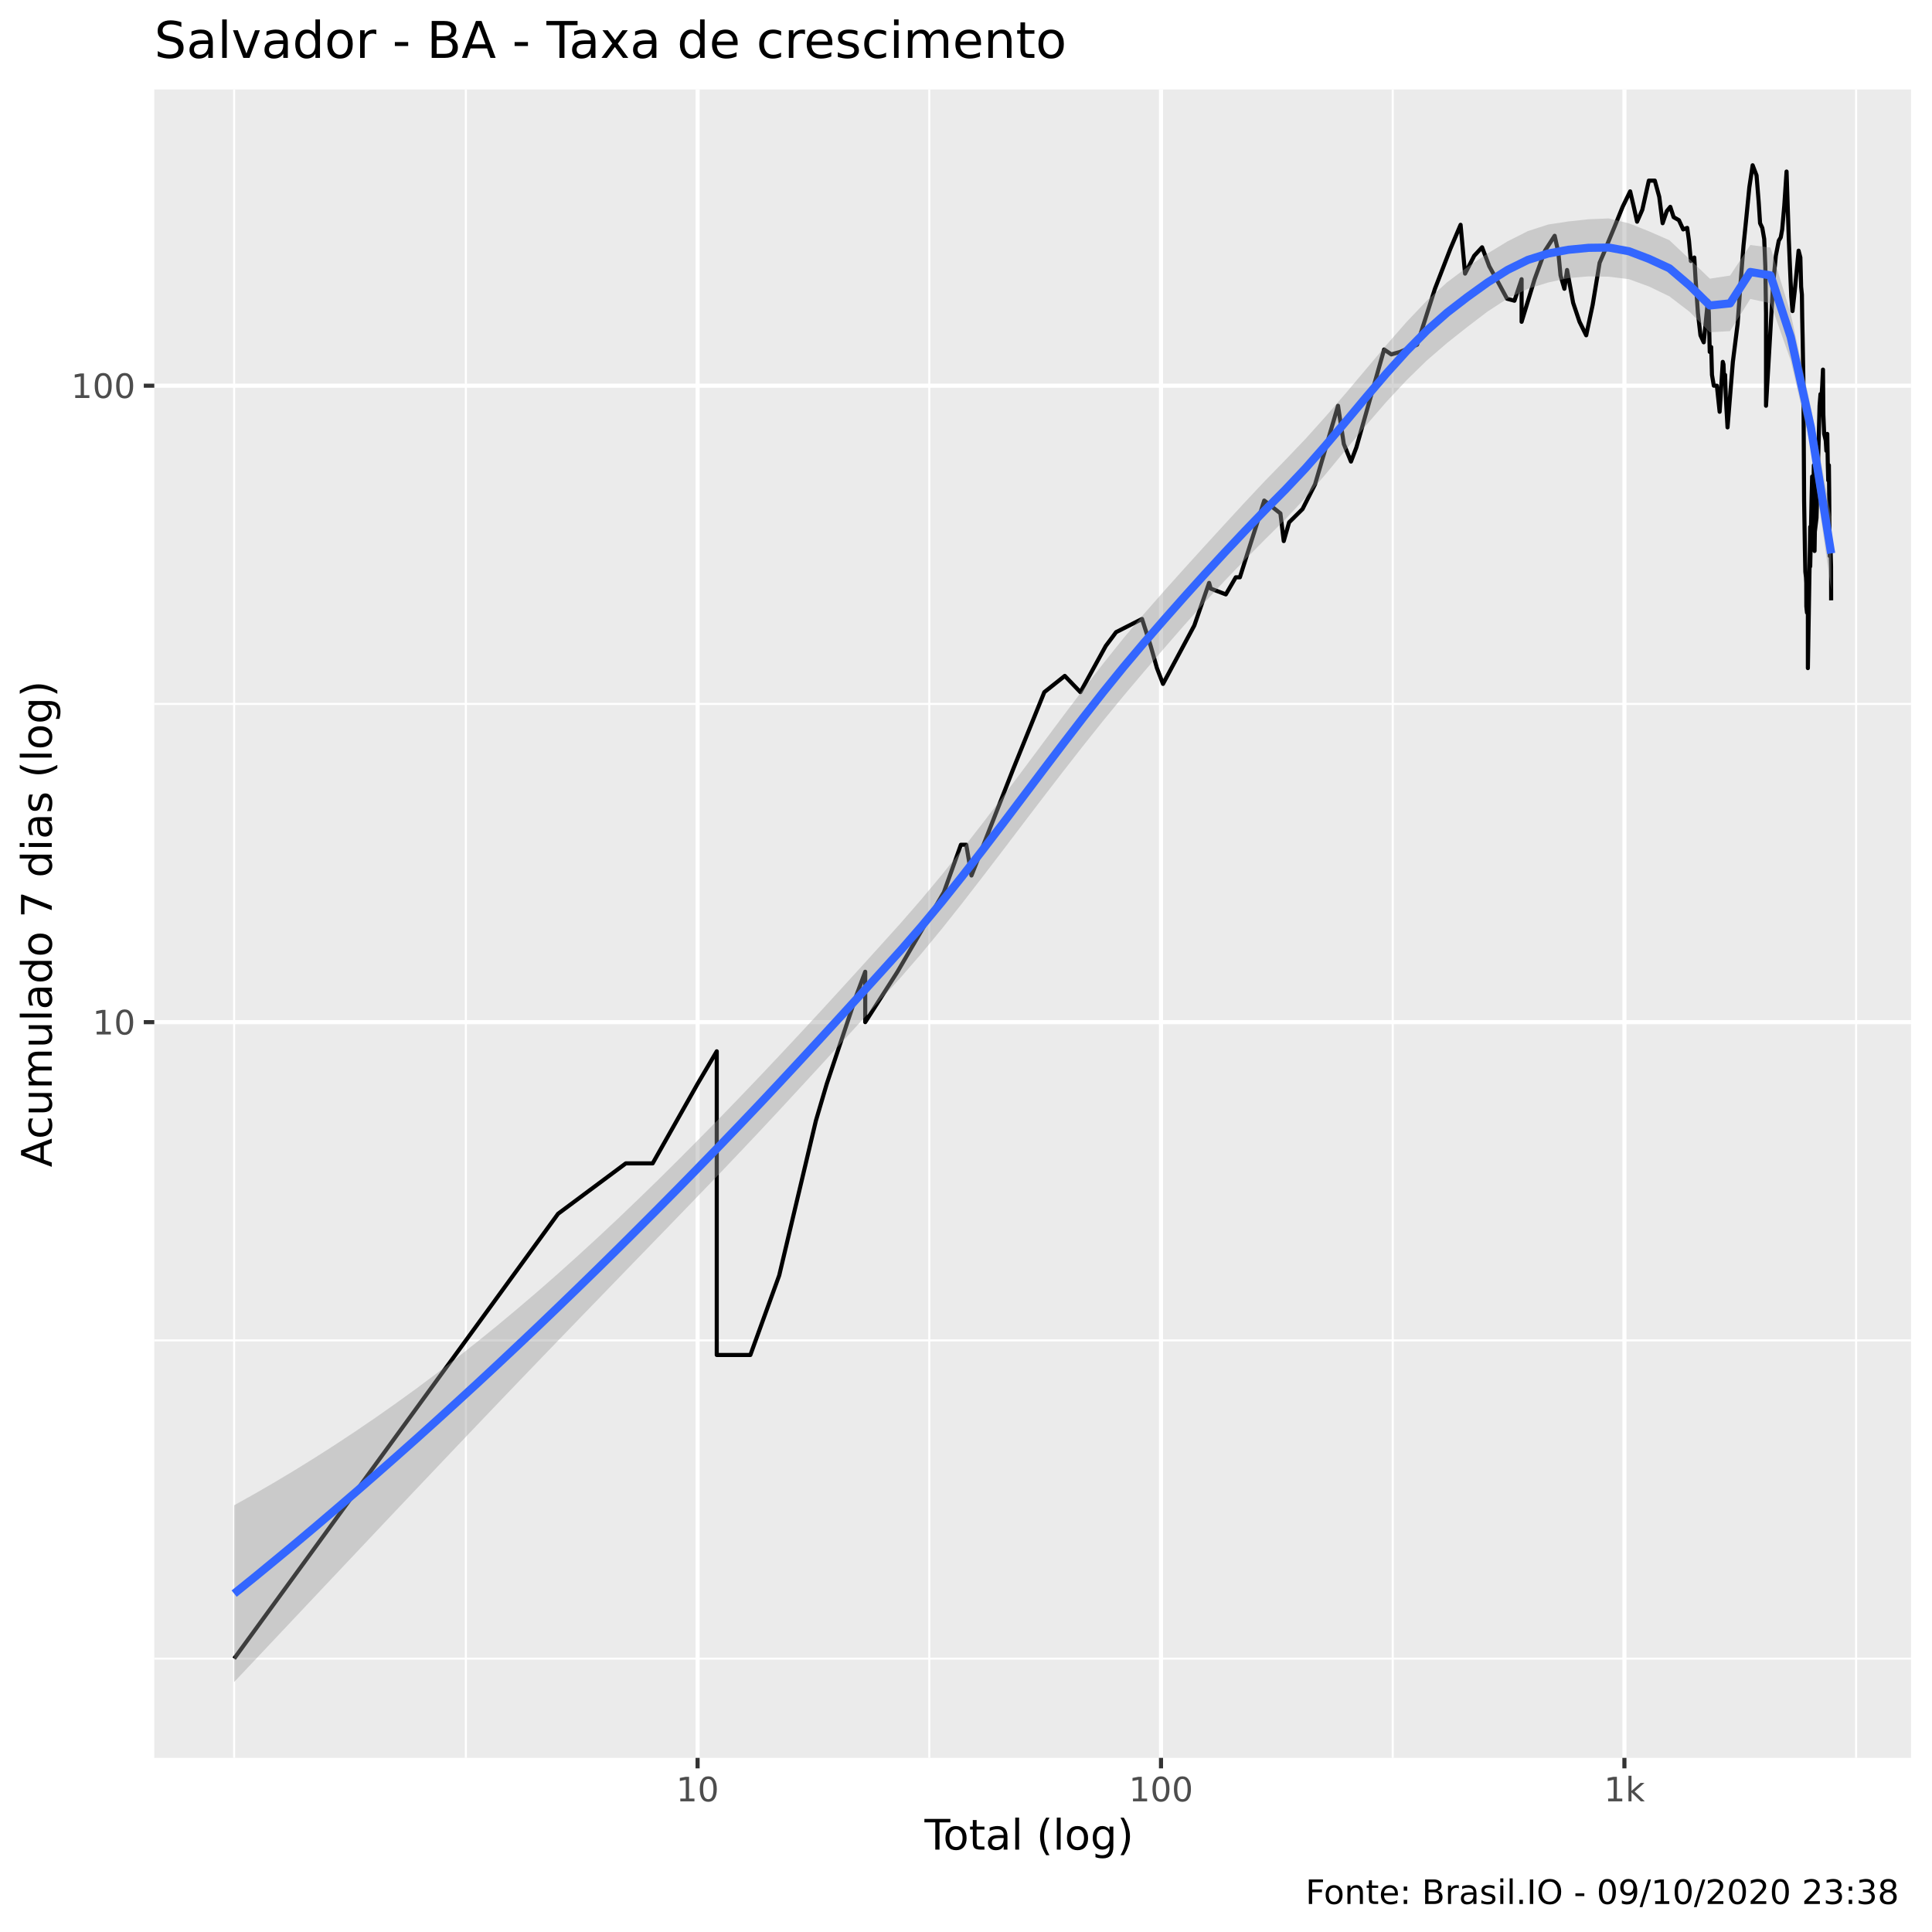
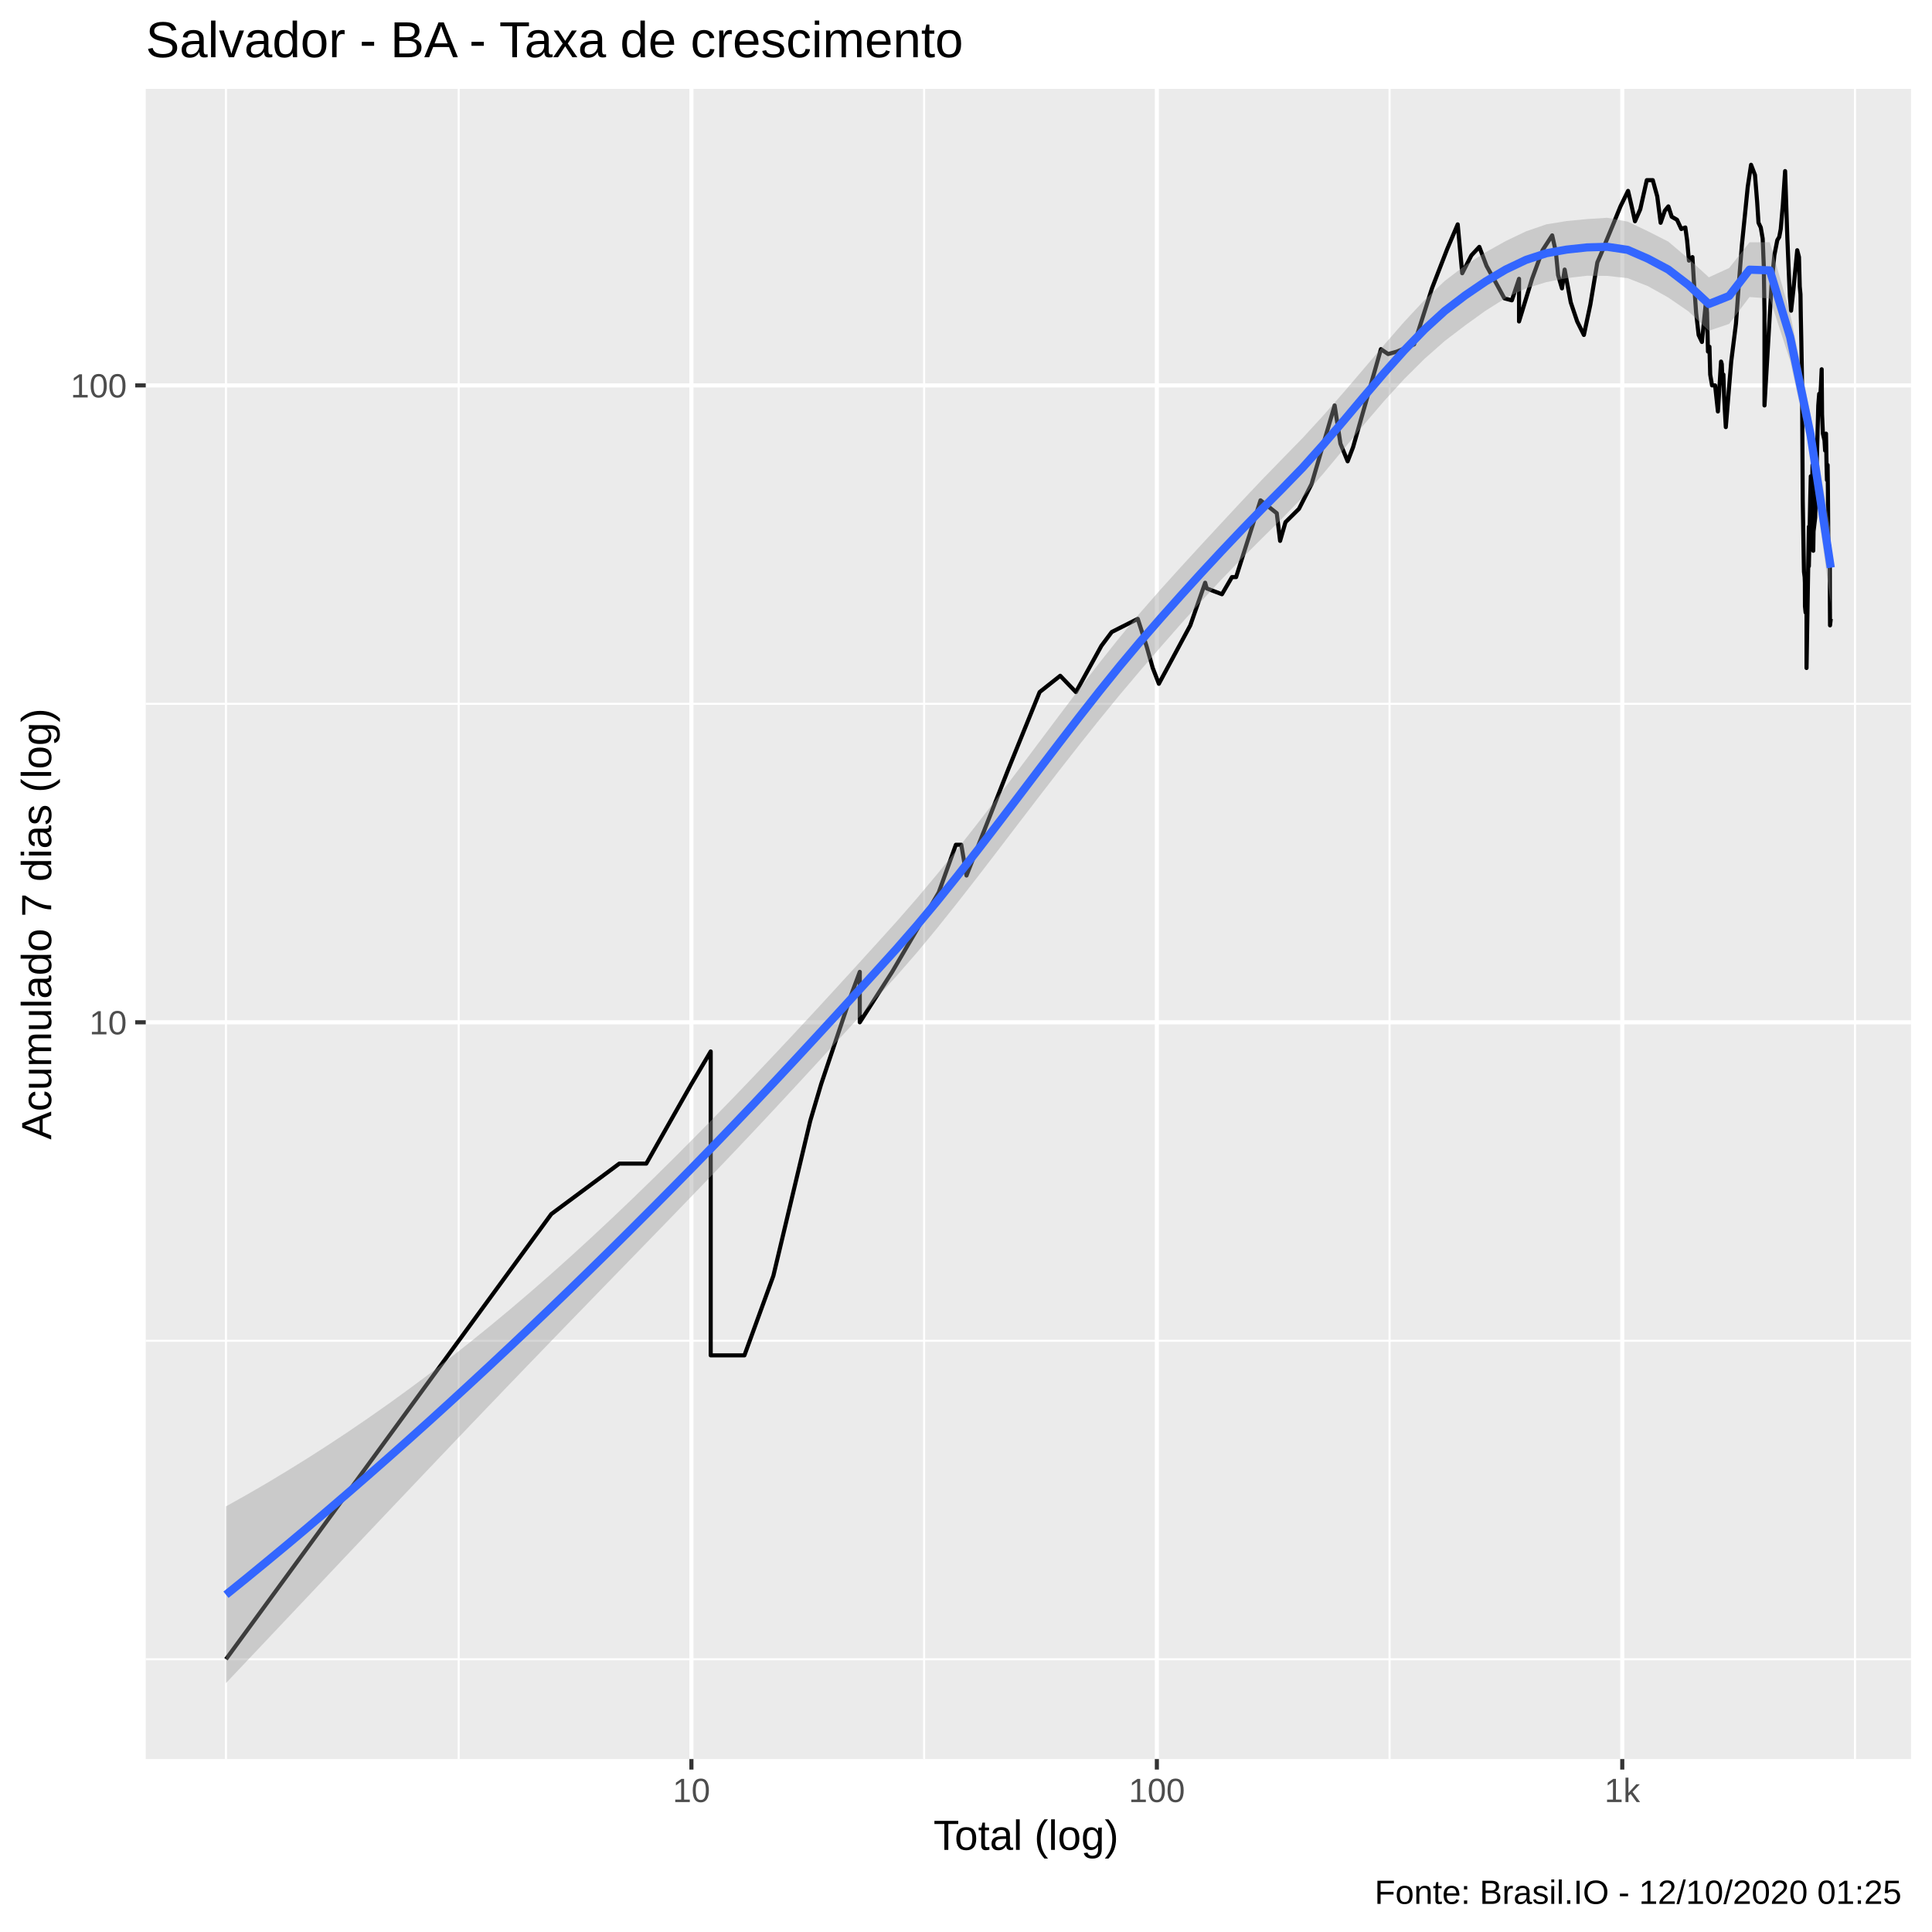
<svg xmlns="http://www.w3.org/2000/svg" viewBox="0 0 504.00 504.00">
  <defs>
    <style type="text/css">
    line, polyline, polygon, path, rect, circle {
      fill: none;
      stroke: #000000;
      stroke-linecap: round;
      stroke-linejoin: round;
      stroke-miterlimit: 10.00;
    }
  </style>
  </defs>
  <rect width="100%" height="100%" style="stroke: none; fill: #FFFFFF;" />
-   <rect x="0" y="0.00" width="504.00" height="504.00" style="stroke-width: 1.07; stroke: #FFFFFF; fill: #FFFFFF;" />
+   <rect x="-0" y="0.00" width="504.00" height="504.00" style="stroke-width: 1.07; stroke: #FFFFFF; fill: #FFFFFF;" />
  <defs>
-     <clipPath id="cpNDAuMjV8NDk4LjUyfDQ1OC41N3wyMy4zMw==">
-       <rect x="40.25" y="23.33" width="458.27" height="435.24" />
+     <clipPath id="cpMzguMDJ8NDk4LjUyfDQ1OC44OHwyMy4xOQ==">
+       <rect x="38.02" y="23.19" width="460.50" height="435.69" />
    </clipPath>
  </defs>
-   <rect x="40.25" y="23.33" width="458.27" height="435.24" style="stroke-width: 1.07; stroke: none; fill: #EBEBEB;" clip-path="url(#cpNDAuMjV8NDk4LjUyfDQ1OC41N3wyMy4zMw==)" />
-   <polyline points="40.25,432.68 498.52,432.68 " style="stroke-width: 0.53; stroke: #FFFFFF; stroke-linecap: butt;" clip-path="url(#cpNDAuMjV8NDk4LjUyfDQ1OC41N3wyMy4zMw==)" />
-   <polyline points="40.25,349.67 498.52,349.67 " style="stroke-width: 0.53; stroke: #FFFFFF; stroke-linecap: butt;" clip-path="url(#cpNDAuMjV8NDk4LjUyfDQ1OC41N3wyMy4zMw==)" />
-   <polyline points="40.25,183.63 498.52,183.63 " style="stroke-width: 0.53; stroke: #FFFFFF; stroke-linecap: butt;" clip-path="url(#cpNDAuMjV8NDk4LjUyfDQ1OC41N3wyMy4zMw==)" />
-   <polyline points="61.08,458.57 61.08,23.33 " style="stroke-width: 0.53; stroke: #FFFFFF; stroke-linecap: butt;" clip-path="url(#cpNDAuMjV8NDk4LjUyfDQ1OC41N3wyMy4zMw==)" />
-   <polyline points="121.53,458.57 121.53,23.33 " style="stroke-width: 0.53; stroke: #FFFFFF; stroke-linecap: butt;" clip-path="url(#cpNDAuMjV8NDk4LjUyfDQ1OC41N3wyMy4zMw==)" />
-   <polyline points="242.42,458.57 242.42,23.33 " style="stroke-width: 0.53; stroke: #FFFFFF; stroke-linecap: butt;" clip-path="url(#cpNDAuMjV8NDk4LjUyfDQ1OC41N3wyMy4zMw==)" />
-   <polyline points="363.32,458.57 363.32,23.33 " style="stroke-width: 0.53; stroke: #FFFFFF; stroke-linecap: butt;" clip-path="url(#cpNDAuMjV8NDk4LjUyfDQ1OC41N3wyMy4zMw==)" />
-   <polyline points="484.21,458.57 484.21,23.33 " style="stroke-width: 0.53; stroke: #FFFFFF; stroke-linecap: butt;" clip-path="url(#cpNDAuMjV8NDk4LjUyfDQ1OC41N3wyMy4zMw==)" />
-   <polyline points="40.25,266.65 498.52,266.65 " style="stroke-width: 1.07; stroke: #FFFFFF; stroke-linecap: butt;" clip-path="url(#cpNDAuMjV8NDk4LjUyfDQ1OC41N3wyMy4zMw==)" />
-   <polyline points="40.25,100.62 498.52,100.62 " style="stroke-width: 1.07; stroke: #FFFFFF; stroke-linecap: butt;" clip-path="url(#cpNDAuMjV8NDk4LjUyfDQ1OC41N3wyMy4zMw==)" />
-   <polyline points="181.98,458.57 181.98,23.33 " style="stroke-width: 1.07; stroke: #FFFFFF; stroke-linecap: butt;" clip-path="url(#cpNDAuMjV8NDk4LjUyfDQ1OC41N3wyMy4zMw==)" />
-   <polyline points="302.87,458.57 302.87,23.33 " style="stroke-width: 1.07; stroke: #FFFFFF; stroke-linecap: butt;" clip-path="url(#cpNDAuMjV8NDk4LjUyfDQ1OC41N3wyMy4zMw==)" />
-   <polyline points="423.76,458.57 423.76,23.33 " style="stroke-width: 1.07; stroke: #FFFFFF; stroke-linecap: butt;" clip-path="url(#cpNDAuMjV8NDk4LjUyfDQ1OC41N3wyMy4zMw==)" />
-   <polyline points="61.08,432.68 97.48,382.70 97.48,382.70 97.48,382.70 118.77,353.47 145.59,316.63 145.59,316.63 163.25,303.49 170.26,303.49 181.98,282.74 186.98,274.25 186.98,282.74 186.98,303.49 186.98,303.49 186.98,332.72 186.98,353.47 195.75,353.47 203.27,332.72 212.84,292.37 212.84,292.37 215.68,282.74 223.37,259.78 225.71,253.50 225.71,266.65 234.13,253.50 246.23,232.76 250.67,220.37 252.07,220.37 253.43,228.39 264.33,200.58 272.43,180.56 277.77,176.32 281.84,180.56 288.46,168.51 289.83,166.69 291.15,164.91 297.92,161.47 300.18,168.51 301.81,174.29 303.39,178.41 311.56,163.17 315.42,152.06 315.83,153.54 319.78,155.06 322.38,150.60 323.45,150.60 329.80,130.58 334.02,133.93 334.89,141.15 336.29,136.26 339.79,132.80 343.06,126.34 349.05,105.85 350.56,115.81 352.43,120.41 353.84,116.71 361.07,91.17 362.95,92.45 365.24,91.80 369.68,89.92 374.33,75.33 378.34,64.95 381.02,58.64 382.19,71.38 384.57,66.73 386.63,64.51 388.51,69.48 390.92,73.82 393.13,77.92 395.07,78.45 396.94,72.84 396.94,83.95 400.33,72.84 403.05,65.39 405.56,61.51 406.52,65.83 407.10,71.86 408.10,75.33 408.80,70.43 410.38,78.98 412.05,83.95 413.79,87.47 415.48,79.51 417.29,68.55 418.46,65.83 419.33,63.64 421.24,59.04 423.29,53.96 425.26,49.92 426.12,53.58 427.07,57.83 428.43,54.72 430.13,47.12 431.69,47.12 432.85,51.36 433.73,58.23 434.80,55.10 435.73,53.96 436.60,56.65 437.98,57.44 439.09,59.85 440.14,59.45 440.60,62.78 441.09,68.09 441.99,67.18 442.32,72.84 442.94,81.70 443.60,87.47 444.45,89.30 445.54,78.45 445.78,81.70 446.02,91.80 446.40,90.54 446.60,97.79 447.08,100.62 447.88,100.62 448.60,107.42 449.42,94.40 449.61,95.07 449.77,99.19 450.02,97.79 450.21,103.56 450.66,111.49 452.05,94.40 453.29,84.53 454.10,73.33 454.83,64.07 455.58,56.65 456.35,48.86 457.21,43.11 458.23,45.76 458.80,52.83 459.15,58.23 459.73,59.45 460.23,62.36 460.52,69.48 460.70,81.70 460.70,105.85 462.54,74.32 463.26,66.73 464.03,62.78 464.54,61.93 464.92,59.85 465.47,53.58 466.06,44.75 466.64,62.36 466.94,69.48 467.29,77.39 467.61,81.15 468.20,75.84 469.20,65.39 469.66,67.18 469.86,74.83 470.06,76.87 470.14,82.82 470.25,88.07 470.45,99.19 470.64,130.58 470.85,143.73 470.96,149.17 471.13,150.60 471.20,152.06 471.22,158.20 471.39,159.82 471.62,156.61 471.62,174.29 472.23,137.45 472.23,147.77 472.60,129.49 472.73,124.31 472.79,129.49 472.95,132.80 473.18,121.36 473.36,143.73 473.44,138.66 473.87,135.09 474.21,123.31 474.67,105.85 474.91,102.81 475.05,105.85 475.36,100.62 475.56,96.42 475.66,108.21 475.87,113.19 476.28,114.93 476.45,117.61 476.68,113.19 476.82,121.36 476.93,125.31 477.10,121.36 477.18,128.43 477.31,145.05 477.52,142.43 477.67,147.77 477.69,156.61 " style="stroke-width: 1.07; stroke-linecap: butt;" clip-path="url(#cpNDAuMjV8NDk4LjUyfDQ1OC41N3wyMy4zMw==)" />
-   <polygon points="61.08,392.68 66.36,389.73 71.63,386.68 76.91,383.52 82.18,380.25 87.45,376.88 92.73,373.39 98.00,369.80 103.27,366.09 108.55,362.28 113.82,358.34 119.09,354.30 124.37,350.14 129.64,345.87 134.91,341.47 140.19,336.97 145.46,332.35 150.73,327.61 156.01,322.77 161.28,317.83 166.55,312.78 171.83,307.65 177.10,302.42 182.37,297.12 187.65,291.75 192.92,286.30 198.20,280.78 203.47,275.20 208.74,269.56 214.02,263.86 219.29,258.11 224.56,252.32 229.84,246.49 235.11,240.64 240.38,234.58 245.66,228.25 250.93,221.69 256.20,214.93 261.48,208.01 266.75,200.99 272.02,193.91 277.30,186.84 282.57,179.86 287.84,173.04 293.12,166.45 298.39,160.19 303.67,154.18 308.94,148.31 314.21,142.50 319.49,136.73 324.76,131.01 330.03,125.40 335.31,119.99 340.58,114.47 345.85,108.61 351.13,102.51 356.40,96.25 361.67,90.00 366.95,83.97 372.22,78.42 377.49,73.65 382.77,69.69 388.04,66.14 393.31,62.94 398.59,60.28 403.86,58.57 409.13,57.77 414.41,57.20 419.68,56.98 424.96,58.27 430.23,60.37 435.50,62.67 440.78,67.64 446.05,72.70 451.32,71.89 456.60,63.91 461.87,64.58 467.14,81.80 472.42,106.38 477.69,134.86 477.69,153.88 472.42,116.79 467.14,94.03 461.87,79.11 456.60,77.99 451.32,86.38 446.05,86.68 440.78,81.36 435.50,77.31 430.23,74.76 424.96,72.83 419.68,72.18 414.41,72.10 409.13,72.55 403.86,73.70 398.59,75.33 393.31,77.86 388.04,81.28 382.77,85.30 377.49,89.48 372.22,94.03 366.95,99.17 361.67,104.83 356.40,110.92 351.13,117.27 345.85,123.66 340.58,129.82 335.31,135.46 330.03,140.70 324.76,146.02 319.49,151.50 314.21,157.19 308.94,163.09 303.67,169.14 298.39,175.28 293.12,181.51 287.84,187.95 282.57,194.55 277.30,201.30 272.02,208.15 266.75,215.07 261.48,222.01 256.20,228.91 250.93,235.72 245.66,242.35 240.38,248.75 235.11,254.83 229.84,260.66 224.56,266.47 219.29,272.25 214.02,278.01 208.74,283.74 203.47,289.44 198.20,295.09 192.92,300.68 187.65,306.22 182.37,311.71 177.10,317.17 171.83,322.62 166.55,328.06 161.28,333.50 156.01,338.95 150.73,344.40 145.46,349.86 140.19,355.33 134.91,360.82 129.64,366.33 124.37,371.85 119.09,377.39 113.82,382.94 108.55,388.50 103.27,394.07 98.00,399.65 92.73,405.24 87.45,410.83 82.18,416.42 76.91,422.01 71.63,427.61 66.36,433.20 61.08,438.79 " style="stroke-width: 0.00; stroke: none; fill: #999999; fill-opacity: 0.40;" clip-path="url(#cpNDAuMjV8NDk4LjUyfDQ1OC41N3wyMy4zMw==)" />
-   <polyline points="61.08,392.68 66.36,389.73 71.63,386.68 76.91,383.52 82.18,380.25 87.45,376.88 92.73,373.39 98.00,369.80 103.27,366.09 108.55,362.28 113.82,358.34 119.09,354.30 124.37,350.14 129.64,345.87 134.91,341.47 140.19,336.97 145.46,332.35 150.73,327.61 156.01,322.77 161.28,317.83 166.55,312.78 171.83,307.65 177.10,302.42 182.37,297.12 187.65,291.75 192.92,286.30 198.20,280.78 203.47,275.20 208.74,269.56 214.02,263.86 219.29,258.11 224.56,252.32 229.84,246.49 235.11,240.64 240.38,234.58 245.66,228.25 250.93,221.69 256.20,214.93 261.48,208.01 266.75,200.99 272.02,193.91 277.30,186.84 282.57,179.86 287.84,173.04 293.12,166.45 298.39,160.19 303.67,154.18 308.94,148.31 314.21,142.50 319.49,136.73 324.76,131.01 330.03,125.40 335.31,119.99 340.58,114.47 345.85,108.61 351.13,102.51 356.40,96.25 361.67,90.00 366.95,83.97 372.22,78.42 377.49,73.65 382.77,69.69 388.04,66.14 393.31,62.94 398.59,60.28 403.86,58.57 409.13,57.77 414.41,57.20 419.68,56.98 424.96,58.27 430.23,60.37 435.50,62.67 440.78,67.64 446.05,72.70 451.32,71.89 456.60,63.91 461.87,64.58 467.14,81.80 472.42,106.38 477.69,134.86 " style="stroke-width: 2.13; stroke: none;" clip-path="url(#cpNDAuMjV8NDk4LjUyfDQ1OC41N3wyMy4zMw==)" />
-   <polyline points="477.69,153.88 472.42,116.79 467.14,94.03 461.87,79.11 456.60,77.99 451.32,86.38 446.05,86.68 440.78,81.36 435.50,77.31 430.23,74.76 424.96,72.83 419.68,72.18 414.41,72.10 409.13,72.55 403.86,73.70 398.59,75.33 393.31,77.86 388.04,81.28 382.77,85.30 377.49,89.48 372.22,94.03 366.95,99.17 361.67,104.83 356.40,110.92 351.13,117.27 345.85,123.66 340.58,129.82 335.31,135.46 330.03,140.70 324.76,146.02 319.49,151.50 314.21,157.19 308.94,163.09 303.67,169.14 298.39,175.28 293.12,181.51 287.84,187.95 282.57,194.55 277.30,201.30 272.02,208.15 266.75,215.07 261.48,222.01 256.20,228.91 250.93,235.72 245.66,242.35 240.38,248.75 235.11,254.83 229.84,260.66 224.56,266.47 219.29,272.25 214.02,278.01 208.74,283.74 203.47,289.44 198.20,295.09 192.92,300.68 187.65,306.22 182.37,311.71 177.10,317.17 171.83,322.62 166.55,328.06 161.28,333.50 156.01,338.95 150.73,344.40 145.46,349.86 140.19,355.33 134.91,360.82 129.64,366.33 124.37,371.85 119.09,377.39 113.82,382.94 108.55,388.50 103.27,394.07 98.00,399.65 92.73,405.24 87.45,410.83 82.18,416.42 76.91,422.01 71.63,427.61 66.36,433.20 61.08,438.79 " style="stroke-width: 2.13; stroke: none;" clip-path="url(#cpNDAuMjV8NDk4LjUyfDQ1OC41N3wyMy4zMw==)" />
-   <polyline points="61.08,415.73 66.36,411.47 71.63,407.14 76.91,402.77 82.18,398.34 87.45,393.85 92.73,389.31 98.00,384.72 103.27,380.08 108.55,375.39 113.82,370.64 119.09,365.84 124.37,361.00 129.64,356.10 134.91,351.15 140.19,346.15 145.46,341.10 150.73,336.01 156.01,330.86 161.28,325.67 166.55,320.42 171.83,315.13 177.10,309.80 182.37,304.41 187.65,298.98 192.92,293.49 198.20,287.94 203.47,282.32 208.74,276.65 214.02,270.93 219.29,265.18 224.56,259.39 229.84,253.58 235.11,247.74 240.38,241.67 245.66,235.30 250.93,228.70 256.20,221.92 261.48,215.01 266.75,208.03 272.02,201.03 277.30,194.07 282.57,187.21 287.84,180.49 293.12,173.98 298.39,167.73 303.67,161.66 308.94,155.70 314.21,149.85 319.49,144.12 324.76,138.52 330.03,133.05 335.31,127.73 340.58,122.14 345.85,116.14 351.13,109.89 356.40,103.59 361.67,97.42 366.95,91.57 372.22,86.22 377.49,81.57 382.77,77.50 388.04,73.71 393.31,70.40 398.59,67.80 403.86,66.14 409.13,65.16 414.41,64.65 419.68,64.58 424.96,65.55 430.23,67.56 435.50,69.99 440.78,74.50 446.05,79.69 451.32,79.14 456.60,70.95 461.87,71.84 467.14,87.92 472.42,111.58 477.69,144.37 " style="stroke-width: 2.13; stroke: #3366FF; stroke-linecap: butt;" clip-path="url(#cpNDAuMjV8NDk4LjUyfDQ1OC41N3wyMy4zMw==)" />
+   <rect x="38.02" y="23.19" width="460.50" height="435.69" style="stroke-width: 1.07; stroke: none; fill: #EBEBEB;" clip-path="url(#cpMzguMDJ8NDk4LjUyfDQ1OC44OHwyMy4xOQ==)" />
+   <polyline points="38.02,432.84 498.52,432.84 " style="stroke-width: 0.53; stroke: #FFFFFF; stroke-linecap: butt;" clip-path="url(#cpMzguMDJ8NDk4LjUyfDQ1OC44OHwyMy4xOQ==)" />
+   <polyline points="38.02,349.77 498.52,349.77 " style="stroke-width: 0.53; stroke: #FFFFFF; stroke-linecap: butt;" clip-path="url(#cpMzguMDJ8NDk4LjUyfDQ1OC44OHwyMy4xOQ==)" />
+   <polyline points="38.02,183.61 498.52,183.61 " style="stroke-width: 0.53; stroke: #FFFFFF; stroke-linecap: butt;" clip-path="url(#cpMzguMDJ8NDk4LjUyfDQ1OC44OHwyMy4xOQ==)" />
+   <polyline points="58.95,458.88 58.95,23.19 " style="stroke-width: 0.53; stroke: #FFFFFF; stroke-linecap: butt;" clip-path="url(#cpMzguMDJ8NDk4LjUyfDQ1OC44OHwyMy4xOQ==)" />
+   <polyline points="119.66,458.88 119.66,23.19 " style="stroke-width: 0.53; stroke: #FFFFFF; stroke-linecap: butt;" clip-path="url(#cpMzguMDJ8NDk4LjUyfDQ1OC44OHwyMy4xOQ==)" />
+   <polyline points="241.08,458.88 241.08,23.19 " style="stroke-width: 0.53; stroke: #FFFFFF; stroke-linecap: butt;" clip-path="url(#cpMzguMDJ8NDk4LjUyfDQ1OC44OHwyMy4xOQ==)" />
+   <polyline points="362.49,458.88 362.49,23.19 " style="stroke-width: 0.53; stroke: #FFFFFF; stroke-linecap: butt;" clip-path="url(#cpMzguMDJ8NDk4LjUyfDQ1OC44OHwyMy4xOQ==)" />
+   <polyline points="483.91,458.88 483.91,23.19 " style="stroke-width: 0.53; stroke: #FFFFFF; stroke-linecap: butt;" clip-path="url(#cpMzguMDJ8NDk4LjUyfDQ1OC44OHwyMy4xOQ==)" />
+   <polyline points="38.02,266.69 498.52,266.69 " style="stroke-width: 1.07; stroke: #FFFFFF; stroke-linecap: butt;" clip-path="url(#cpMzguMDJ8NDk4LjUyfDQ1OC44OHwyMy4xOQ==)" />
+   <polyline points="38.02,100.54 498.52,100.54 " style="stroke-width: 1.07; stroke: #FFFFFF; stroke-linecap: butt;" clip-path="url(#cpMzguMDJ8NDk4LjUyfDQ1OC44OHwyMy4xOQ==)" />
+   <polyline points="180.37,458.88 180.37,23.19 " style="stroke-width: 1.07; stroke: #FFFFFF; stroke-linecap: butt;" clip-path="url(#cpMzguMDJ8NDk4LjUyfDQ1OC44OHwyMy4xOQ==)" />
+   <polyline points="301.79,458.88 301.79,23.19 " style="stroke-width: 1.07; stroke: #FFFFFF; stroke-linecap: butt;" clip-path="url(#cpMzguMDJ8NDk4LjUyfDQ1OC44OHwyMy4xOQ==)" />
+   <polyline points="423.20,458.88 423.20,23.19 " style="stroke-width: 1.07; stroke: #FFFFFF; stroke-linecap: butt;" clip-path="url(#cpMzguMDJ8NDk4LjUyfDQ1OC44OHwyMy4xOQ==)" />
+   <polyline points="58.95,432.84 95.50,382.83 95.50,382.83 95.50,382.83 116.88,353.57 143.82,316.71 143.82,316.71 161.56,303.55 168.60,303.55 180.37,282.79 185.40,274.29 185.40,282.79 185.40,303.55 185.40,303.55 185.40,332.81 185.40,353.57 194.20,353.57 201.75,332.81 211.36,292.43 211.36,292.43 214.22,282.79 221.95,259.81 224.29,253.53 224.29,266.69 232.74,253.53 244.90,232.78 249.36,220.37 250.77,220.37 252.13,228.40 263.08,200.57 271.21,180.54 276.58,176.29 280.67,180.54 287.32,168.48 288.68,166.66 290.02,164.87 296.81,161.44 299.08,168.48 300.72,174.26 302.31,178.38 310.51,163.14 314.39,152.01 314.80,153.50 318.77,155.02 321.38,150.55 322.46,150.55 328.83,130.52 333.07,133.88 333.94,141.10 335.35,136.21 338.86,132.74 342.15,126.27 348.17,105.77 349.68,115.74 351.56,120.34 352.98,116.64 360.24,91.08 362.12,92.36 364.42,91.72 368.89,89.83 373.55,75.23 377.58,64.84 380.27,58.53 381.45,71.28 383.84,66.62 385.91,64.40 387.80,69.38 390.22,73.73 392.44,77.82 394.39,78.35 396.27,72.74 396.27,83.86 399.67,72.74 402.40,65.28 404.92,61.40 405.88,65.73 406.46,71.76 407.47,75.23 408.17,70.32 409.76,78.88 411.44,83.86 413.19,87.38 414.88,79.42 416.70,68.45 417.88,65.73 418.75,63.53 420.66,58.93 422.73,53.84 424.71,49.80 425.57,53.47 426.52,57.72 427.89,54.60 429.60,47.00 431.16,47.00 432.33,51.25 433.21,58.12 434.29,54.99 435.22,53.84 436.10,56.54 437.48,57.33 438.60,59.74 439.65,59.34 440.11,62.67 440.60,67.99 441.51,67.07 441.84,72.74 442.47,81.61 443.12,87.38 443.98,89.21 445.07,78.35 445.32,81.61 445.56,91.72 445.94,90.45 446.14,97.71 446.62,100.54 447.42,100.54 448.15,107.34 448.97,94.32 449.16,94.98 449.32,99.11 449.58,97.71 449.77,103.48 450.21,111.42 451.62,94.32 452.86,84.44 453.67,73.23 454.40,63.97 455.15,56.54 455.93,48.74 456.80,42.99 457.82,45.64 458.39,52.72 458.74,58.12 459.33,59.34 459.83,62.25 460.12,69.38 460.30,81.61 460.30,105.77 462.15,74.23 462.87,66.62 463.64,62.67 464.15,61.82 464.54,59.74 465.09,53.47 465.68,44.63 466.27,62.25 466.57,69.38 466.92,77.30 467.24,81.05 467.83,75.74 468.84,65.28 469.30,67.07 469.50,74.73 469.69,76.78 469.78,82.72 469.89,87.99 470.09,99.11 470.28,130.52 470.50,143.68 470.60,149.13 470.78,150.55 470.84,152.01 470.86,158.16 471.03,159.78 471.27,156.57 471.27,174.26 471.88,137.40 471.88,147.72 472.25,129.44 472.38,124.24 472.44,129.44 472.60,132.74 472.83,121.30 473.02,143.68 473.10,138.61 473.53,135.03 473.87,123.25 474.33,105.77 474.57,102.74 474.71,105.77 475.03,100.54 475.22,96.33 475.32,108.14 475.54,113.12 475.95,114.86 476.12,117.55 476.35,113.12 476.49,121.30 476.60,125.25 476.77,121.30 476.85,128.37 476.98,145.00 477.19,142.38 477.34,147.72 477.36,156.57 477.40,163.14 477.59,161.44 " style="stroke-width: 1.07; stroke-linecap: butt;" clip-path="url(#cpMzguMDJ8NDk4LjUyfDQ1OC44OHwyMy4xOQ==)" />
+   <polygon points="58.95,392.97 64.25,390.00 69.55,386.93 74.85,383.74 80.15,380.46 85.45,377.06 90.75,373.56 96.05,369.94 101.35,366.22 106.65,362.38 111.95,358.44 117.24,354.38 122.54,350.20 127.84,345.91 133.14,341.51 138.44,336.99 143.74,332.36 149.04,327.61 154.34,322.76 159.64,317.80 164.94,312.75 170.24,307.60 175.54,302.37 180.83,297.06 186.13,291.67 191.43,286.22 196.73,280.69 202.03,275.09 207.33,269.44 212.63,263.73 217.93,257.97 223.23,252.17 228.53,246.34 233.83,240.48 239.13,234.41 244.43,228.09 249.72,221.54 255.02,214.80 260.32,207.90 265.62,200.89 270.92,193.82 276.22,186.76 281.52,179.75 286.82,172.89 292.12,166.23 297.42,159.87 302.72,153.82 308.02,147.95 313.31,142.18 318.61,136.46 323.91,130.76 329.21,125.15 334.51,119.70 339.81,114.27 345.11,108.50 350.41,102.47 355.71,96.27 361.01,90.03 366.31,83.95 371.61,78.27 376.90,73.28 382.20,69.24 387.50,65.84 392.80,62.88 398.10,60.35 403.40,58.52 408.70,57.66 414.00,57.15 419.30,56.81 424.60,57.81 429.90,60.33 435.20,63.02 440.49,67.50 445.79,72.34 451.09,69.91 456.39,63.21 461.69,63.19 466.99,81.76 472.29,108.07 477.59,138.68 477.59,157.50 472.29,118.37 466.99,94.10 461.69,77.87 456.39,77.49 451.09,84.50 445.79,86.28 440.49,81.25 435.20,77.61 429.90,74.65 424.60,72.56 419.30,71.97 414.00,71.93 408.70,72.56 403.40,73.60 398.10,75.22 392.80,77.74 387.50,81.08 382.20,84.90 376.90,88.94 371.61,93.61 366.31,98.88 361.01,104.68 355.71,110.88 350.41,117.29 345.11,123.67 339.81,129.74 334.51,135.21 329.21,140.43 323.91,145.74 318.61,151.21 313.31,156.91 308.02,162.81 302.72,168.85 297.42,174.97 292.12,181.25 286.82,187.73 281.52,194.37 276.22,201.14 270.92,208.00 265.62,214.92 260.32,221.86 255.02,228.76 249.72,235.55 244.43,242.18 239.13,248.58 233.83,254.66 228.53,260.50 223.23,266.31 217.93,272.10 212.63,277.87 207.33,283.61 202.03,289.32 196.73,294.98 191.43,300.59 186.13,306.14 180.83,311.64 175.54,317.12 170.24,322.58 164.94,328.04 159.64,333.49 154.34,338.95 149.04,344.41 143.74,349.89 138.44,355.38 133.14,360.88 127.84,366.41 122.54,371.94 117.24,377.50 111.95,383.06 106.65,388.64 101.35,394.22 96.05,399.82 90.75,405.42 85.45,411.03 80.15,416.64 74.85,422.25 69.55,427.86 64.25,433.47 58.95,439.07 " style="stroke-width: 0.00; stroke: none; fill: #999999; fill-opacity: 0.40;" clip-path="url(#cpMzguMDJ8NDk4LjUyfDQ1OC44OHwyMy4xOQ==)" />
+   <polyline points="58.95,392.97 64.25,390.00 69.55,386.93 74.85,383.74 80.15,380.46 85.45,377.06 90.75,373.56 96.05,369.94 101.35,366.22 106.65,362.38 111.95,358.44 117.24,354.38 122.54,350.20 127.84,345.91 133.14,341.51 138.44,336.99 143.74,332.36 149.04,327.61 154.34,322.76 159.64,317.80 164.94,312.75 170.24,307.60 175.54,302.37 180.83,297.06 186.13,291.67 191.43,286.22 196.73,280.69 202.03,275.09 207.33,269.44 212.63,263.73 217.93,257.97 223.23,252.17 228.53,246.34 233.83,240.48 239.13,234.41 244.43,228.09 249.72,221.54 255.02,214.80 260.32,207.90 265.62,200.89 270.92,193.82 276.22,186.76 281.52,179.75 286.82,172.89 292.12,166.23 297.42,159.87 302.72,153.82 308.02,147.95 313.31,142.18 318.61,136.46 323.91,130.76 329.21,125.15 334.51,119.70 339.81,114.27 345.11,108.50 350.41,102.47 355.71,96.27 361.01,90.03 366.31,83.95 371.61,78.27 376.90,73.28 382.20,69.24 387.50,65.84 392.80,62.88 398.10,60.35 403.40,58.52 408.70,57.66 414.00,57.15 419.30,56.81 424.60,57.81 429.90,60.33 435.20,63.02 440.49,67.50 445.79,72.34 451.09,69.91 456.39,63.21 461.69,63.19 466.99,81.76 472.29,108.07 477.59,138.68 " style="stroke-width: 2.13; stroke: none;" clip-path="url(#cpMzguMDJ8NDk4LjUyfDQ1OC44OHwyMy4xOQ==)" />
+   <polyline points="477.59,157.50 472.29,118.37 466.99,94.10 461.69,77.87 456.39,77.49 451.09,84.50 445.79,86.28 440.49,81.25 435.20,77.61 429.90,74.65 424.60,72.56 419.30,71.97 414.00,71.93 408.70,72.56 403.40,73.60 398.10,75.22 392.80,77.74 387.50,81.08 382.20,84.90 376.90,88.94 371.61,93.61 366.31,98.88 361.01,104.68 355.71,110.88 350.41,117.29 345.11,123.67 339.81,129.74 334.51,135.21 329.21,140.43 323.91,145.74 318.61,151.21 313.31,156.91 308.02,162.81 302.72,168.85 297.42,174.97 292.12,181.25 286.82,187.73 281.52,194.37 276.22,201.14 270.92,208.00 265.62,214.92 260.32,221.86 255.02,228.76 249.72,235.55 244.43,242.18 239.13,248.58 233.83,254.66 228.53,260.50 223.23,266.31 217.93,272.10 212.63,277.87 207.33,283.61 202.03,289.32 196.73,294.98 191.43,300.59 186.13,306.14 180.83,311.64 175.54,317.12 170.24,322.58 164.94,328.04 159.64,333.49 154.34,338.95 149.04,344.41 143.74,349.89 138.44,355.38 133.14,360.88 127.84,366.41 122.54,371.94 117.24,377.50 111.95,383.06 106.65,388.64 101.35,394.22 96.05,399.82 90.75,405.42 85.45,411.03 80.15,416.64 74.85,422.25 69.55,427.86 64.25,433.47 58.95,439.07 " style="stroke-width: 2.13; stroke: none;" clip-path="url(#cpMzguMDJ8NDk4LjUyfDQ1OC44OHwyMy4xOQ==)" />
+   <polyline points="58.95,416.02 64.25,411.74 69.55,407.39 74.85,403.00 80.15,398.55 85.45,394.04 90.75,389.49 96.05,384.88 101.35,380.22 106.65,375.51 111.95,370.75 117.24,365.94 122.54,361.07 127.84,356.16 133.14,351.20 138.44,346.18 143.74,341.12 149.04,336.01 154.34,330.85 159.64,325.65 164.94,320.39 170.24,315.09 175.54,309.74 180.83,304.35 186.13,298.91 191.43,293.40 196.73,287.84 202.03,282.21 207.33,276.53 212.63,270.80 217.93,265.04 223.23,259.24 228.53,253.42 233.83,247.57 239.13,241.49 244.43,235.14 249.72,228.55 255.02,221.78 260.32,214.88 265.62,207.91 270.92,200.91 276.22,193.95 281.52,187.06 286.82,180.31 292.12,173.74 297.42,167.42 302.72,161.33 308.02,155.38 313.31,149.55 318.61,143.84 323.91,138.25 329.21,132.79 334.51,127.46 339.81,122.00 345.11,116.08 350.41,109.88 355.71,103.57 361.01,97.36 366.31,91.42 371.61,85.94 376.90,81.11 382.20,77.07 387.50,73.46 392.80,70.31 398.10,67.79 403.40,66.06 408.70,65.11 414.00,64.54 419.30,64.39 424.60,65.18 429.90,67.49 435.20,70.31 440.49,74.37 445.79,79.31 451.09,77.20 456.39,70.35 461.69,70.53 466.99,87.93 472.29,113.22 477.59,148.09 " style="stroke-width: 2.13; stroke: #3366FF; stroke-linecap: butt;" clip-path="url(#cpMzguMDJ8NDk4LjUyfDQ1OC44OHwyMy4xOQ==)" />
  <defs>
    <clipPath id="cpMC4wMHw1MDQuMDB8NTA0LjAwfDAuMDA=">
      <rect x="0.00" y="0.00" width="504.00" height="504.00" />
    </clipPath>
  </defs>
  <g clip-path="url(#cpMC4wMHw1MDQuMDB8NTA0LjAwfDAuMDA=)">
-     <text x="24.13" y="269.86" style="font-size: 8.80px; fill: #4D4D4D; font-family: DejaVu Sans;" textLength="11.20px" lengthAdjust="spacingAndGlyphs">10</text>
+     <text x="23.30" y="269.84" style="font-size: 8.80px; fill: #4D4D4D; font-family: Arial;" textLength="9.79px" lengthAdjust="spacingAndGlyphs">10</text>
  </g>
  <g clip-path="url(#cpMC4wMHw1MDQuMDB8NTA0LjAwfDAuMDA=)">
-     <text x="18.53" y="103.83" style="font-size: 8.80px; fill: #4D4D4D; font-family: DejaVu Sans;" textLength="16.80px" lengthAdjust="spacingAndGlyphs">100</text>
+     <text x="18.41" y="103.69" style="font-size: 8.80px; fill: #4D4D4D; font-family: Arial;" textLength="14.68px" lengthAdjust="spacingAndGlyphs">100</text>
  </g>
-   <polyline points="37.51,266.65 40.25,266.65 " style="stroke-width: 1.07; stroke: #333333; stroke-linecap: butt;" clip-path="url(#cpMC4wMHw1MDQuMDB8NTA0LjAwfDAuMDA=)" />
-   <polyline points="37.51,100.62 40.25,100.62 " style="stroke-width: 1.07; stroke: #333333; stroke-linecap: butt;" clip-path="url(#cpMC4wMHw1MDQuMDB8NTA0LjAwfDAuMDA=)" />
-   <polyline points="181.98,461.31 181.98,458.57 " style="stroke-width: 1.07; stroke: #333333; stroke-linecap: butt;" clip-path="url(#cpMC4wMHw1MDQuMDB8NTA0LjAwfDAuMDA=)" />
-   <polyline points="302.87,461.31 302.87,458.57 " style="stroke-width: 1.07; stroke: #333333; stroke-linecap: butt;" clip-path="url(#cpMC4wMHw1MDQuMDB8NTA0LjAwfDAuMDA=)" />
-   <polyline points="423.76,461.31 423.76,458.57 " style="stroke-width: 1.07; stroke: #333333; stroke-linecap: butt;" clip-path="url(#cpMC4wMHw1MDQuMDB8NTA0LjAwfDAuMDA=)" />
+   <polyline points="35.28,266.69 38.02,266.69 " style="stroke-width: 1.07; stroke: #333333; stroke-linecap: butt;" clip-path="url(#cpMC4wMHw1MDQuMDB8NTA0LjAwfDAuMDA=)" />
+   <polyline points="35.28,100.54 38.02,100.54 " style="stroke-width: 1.07; stroke: #333333; stroke-linecap: butt;" clip-path="url(#cpMC4wMHw1MDQuMDB8NTA0LjAwfDAuMDA=)" />
+   <polyline points="180.37,461.62 180.37,458.88 " style="stroke-width: 1.07; stroke: #333333; stroke-linecap: butt;" clip-path="url(#cpMC4wMHw1MDQuMDB8NTA0LjAwfDAuMDA=)" />
+   <polyline points="301.79,461.62 301.79,458.88 " style="stroke-width: 1.07; stroke: #333333; stroke-linecap: butt;" clip-path="url(#cpMC4wMHw1MDQuMDB8NTA0LjAwfDAuMDA=)" />
+   <polyline points="423.20,461.62 423.20,458.88 " style="stroke-width: 1.07; stroke: #333333; stroke-linecap: butt;" clip-path="url(#cpMC4wMHw1MDQuMDB8NTA0LjAwfDAuMDA=)" />
  <g clip-path="url(#cpMC4wMHw1MDQuMDB8NTA0LjAwfDAuMDA=)">
-     <text x="176.38" y="469.92" style="font-size: 8.80px; fill: #4D4D4D; font-family: DejaVu Sans;" textLength="11.20px" lengthAdjust="spacingAndGlyphs">10</text>
+     <text x="175.48" y="470.11" style="font-size: 8.80px; fill: #4D4D4D; font-family: Arial;" textLength="9.79px" lengthAdjust="spacingAndGlyphs">10</text>
  </g>
  <g clip-path="url(#cpMC4wMHw1MDQuMDB8NTA0LjAwfDAuMDA=)">
-     <text x="294.47" y="469.92" style="font-size: 8.80px; fill: #4D4D4D; font-family: DejaVu Sans;" textLength="16.80px" lengthAdjust="spacingAndGlyphs">100</text>
+     <text x="294.45" y="470.11" style="font-size: 8.80px; fill: #4D4D4D; font-family: Arial;" textLength="14.68px" lengthAdjust="spacingAndGlyphs">100</text>
  </g>
  <g clip-path="url(#cpMC4wMHw1MDQuMDB8NTA0LjAwfDAuMDA=)">
-     <text x="418.42" y="469.92" style="font-size: 8.80px; fill: #4D4D4D; font-family: DejaVu Sans;" textLength="10.69px" lengthAdjust="spacingAndGlyphs">1k</text>
+     <text x="418.56" y="470.11" style="font-size: 8.80px; fill: #4D4D4D; font-family: Arial;" textLength="9.29px" lengthAdjust="spacingAndGlyphs">1k</text>
  </g>
  <g clip-path="url(#cpMC4wMHw1MDQuMDB8NTA0LjAwfDAuMDA=)">
-     <text x="241.18" y="482.51" style="font-size: 11.00px; font-family: DejaVu Sans;" textLength="56.41px" lengthAdjust="spacingAndGlyphs">Total (log)</text>
+     <text x="243.51" y="482.57" style="font-size: 11.00px; font-family: Arial;" textLength="49.52px" lengthAdjust="spacingAndGlyphs">Total (log)</text>
  </g>
  <g clip-path="url(#cpMC4wMHw1MDQuMDB8NTA0LjAwfDAuMDA=)">
-     <text transform="translate(13.50,304.49) rotate(-90)" style="font-size: 11.00px; font-family: DejaVu Sans;" textLength="127.09px" lengthAdjust="spacingAndGlyphs">Acumulado 7 dias (log)</text>
+     <text transform="translate(13.35,297.28) rotate(-90)" style="font-size: 11.00px; font-family: Arial;" textLength="112.50px" lengthAdjust="spacingAndGlyphs">Acumulado 7 dias (log)</text>
  </g>
  <g clip-path="url(#cpMC4wMHw1MDQuMDB8NTA0LjAwfDAuMDA=)">
-     <text x="40.25" y="15.10" style="font-size: 13.20px; font-family: DejaVu Sans;" textLength="240.46px" lengthAdjust="spacingAndGlyphs">Salvador - BA - Taxa de crescimento</text>
+     <text x="38.02" y="14.93" style="font-size: 13.20px; font-family: Arial;" textLength="215.69px" lengthAdjust="spacingAndGlyphs">Salvador - BA - Taxa de crescimento</text>
  </g>
  <g clip-path="url(#cpMC4wMHw1MDQuMDB8NTA0LjAwfDAuMDA=)">
-     <text x="340.58" y="496.69" style="font-size: 8.80px; font-family: DejaVu Sans;" textLength="157.94px" lengthAdjust="spacingAndGlyphs">Fonte: Brasil.IO -  09/10/2020 23:38</text>
+     <text x="358.61" y="496.67" style="font-size: 8.80px; font-family: Arial;" textLength="139.91px" lengthAdjust="spacingAndGlyphs">Fonte: Brasil.IO -  12/10/2020 01:25</text>
  </g>
</svg>
